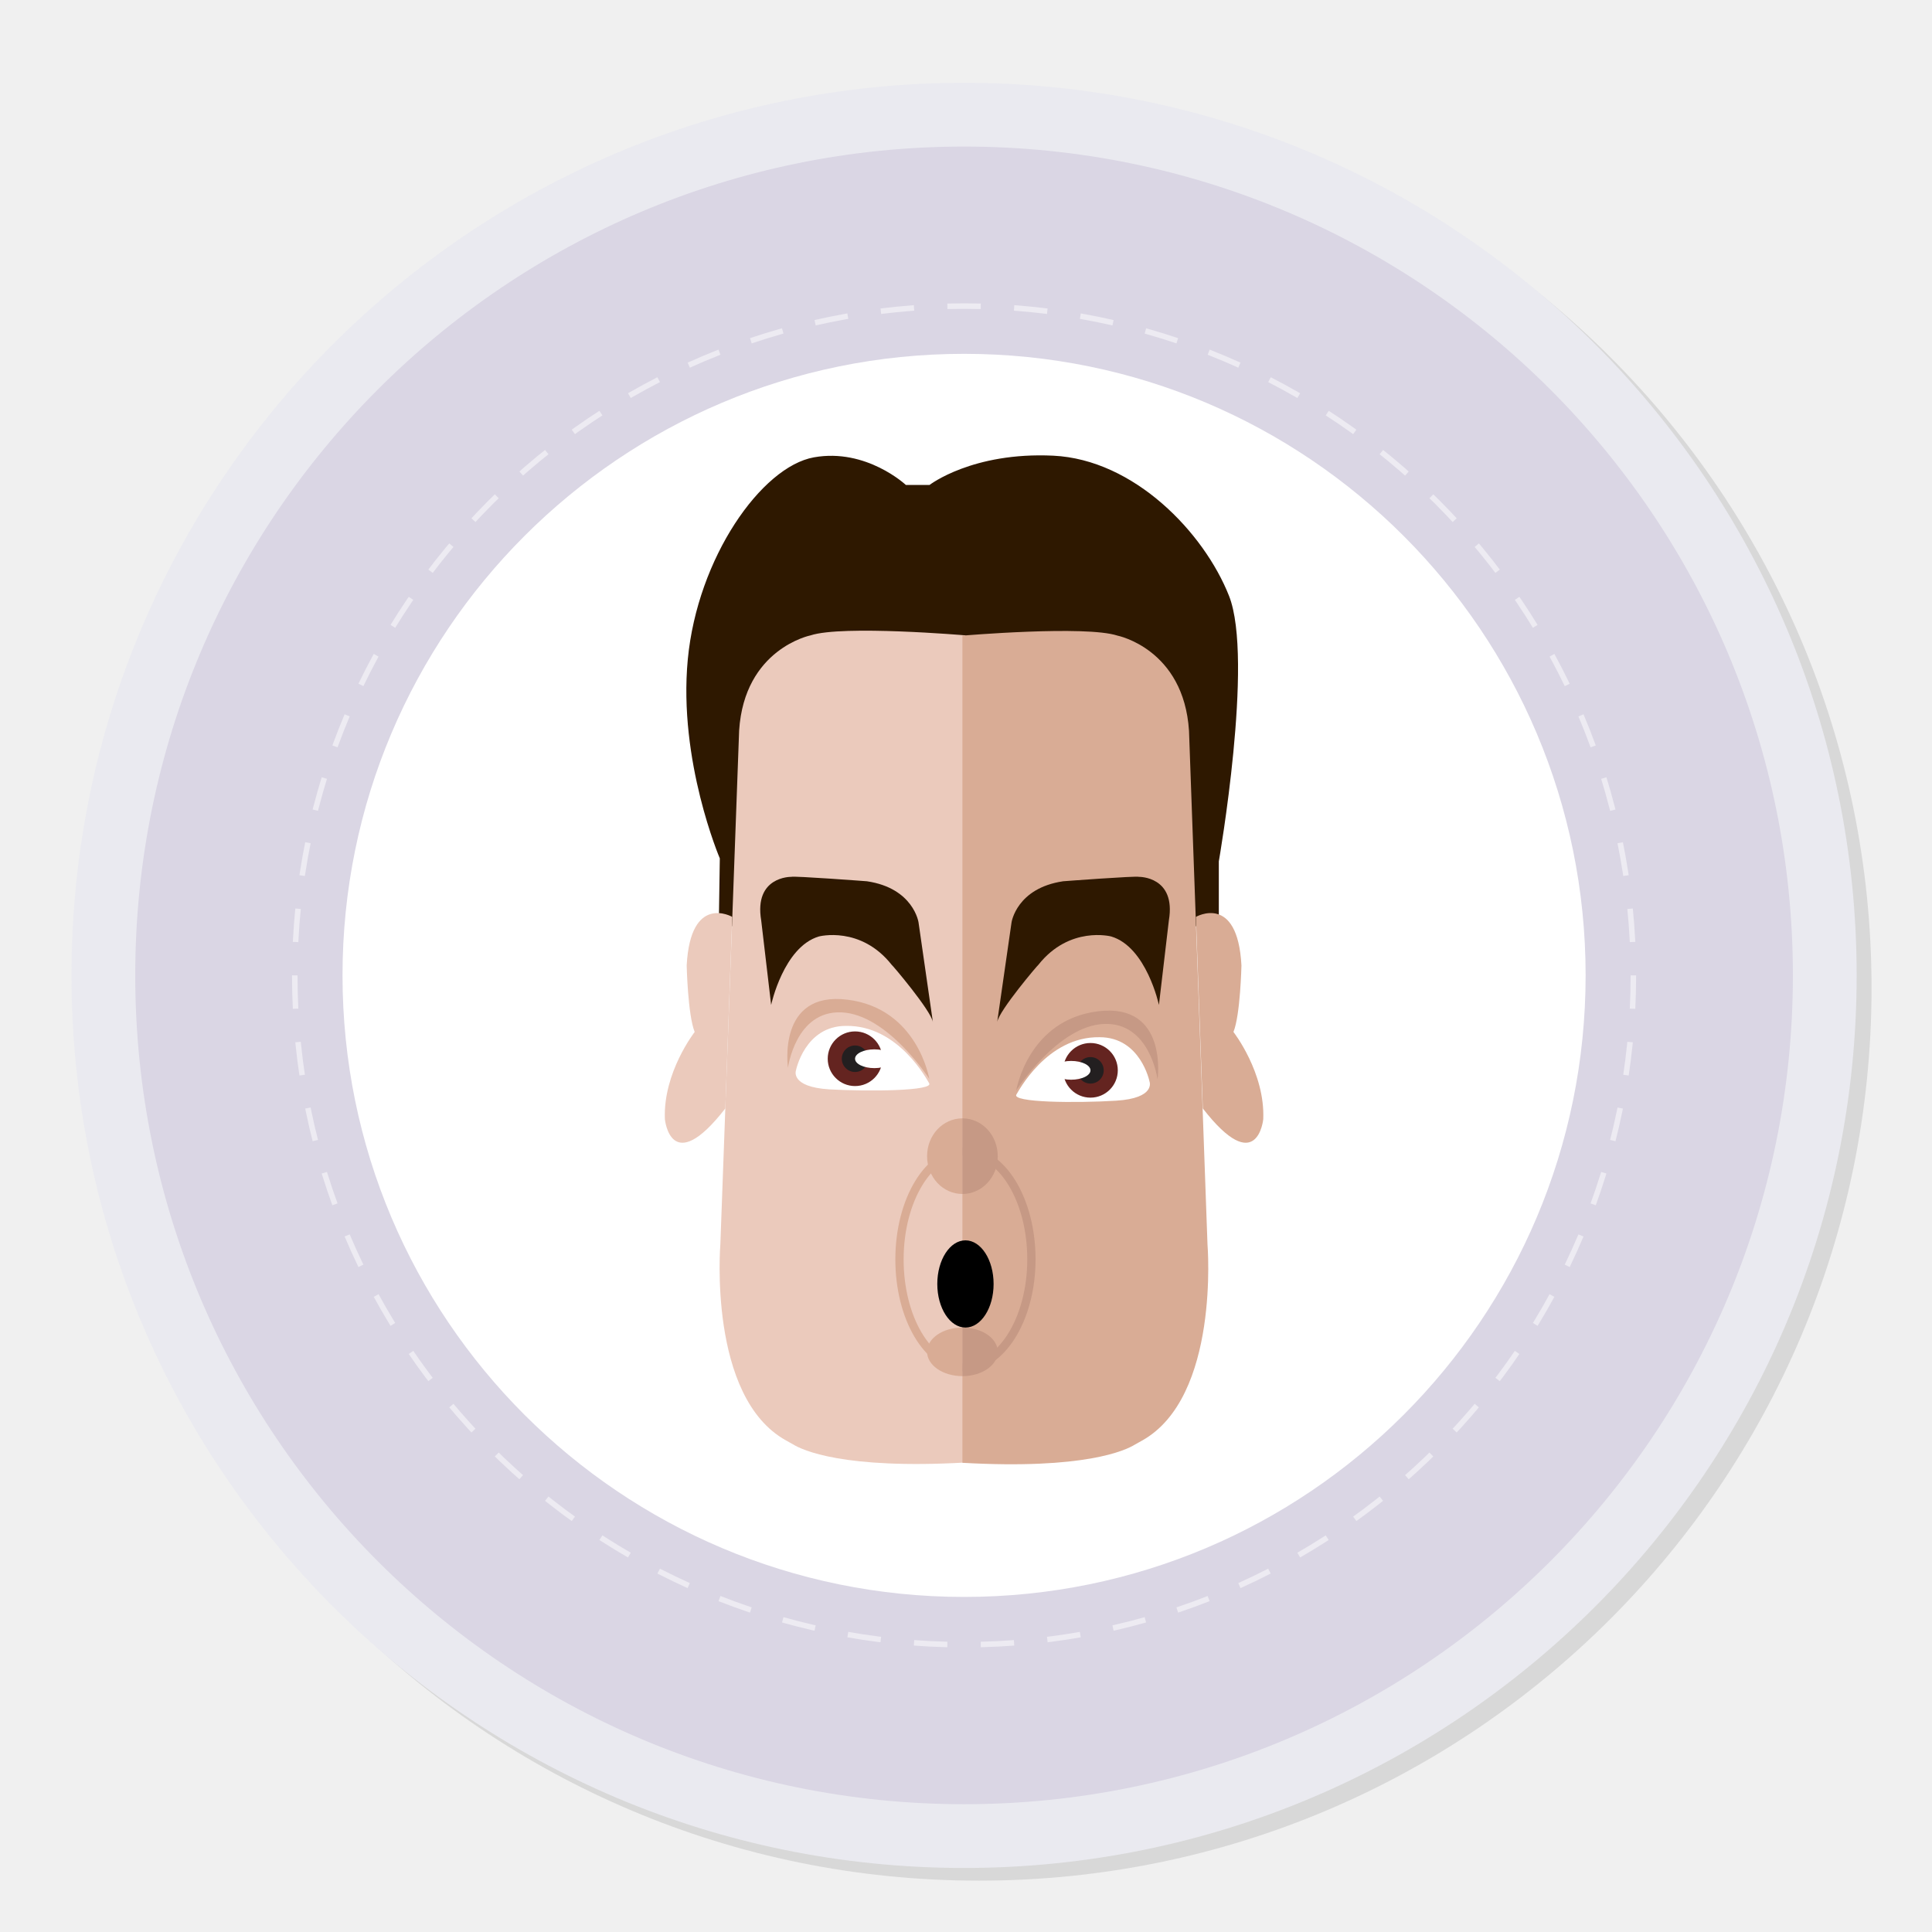
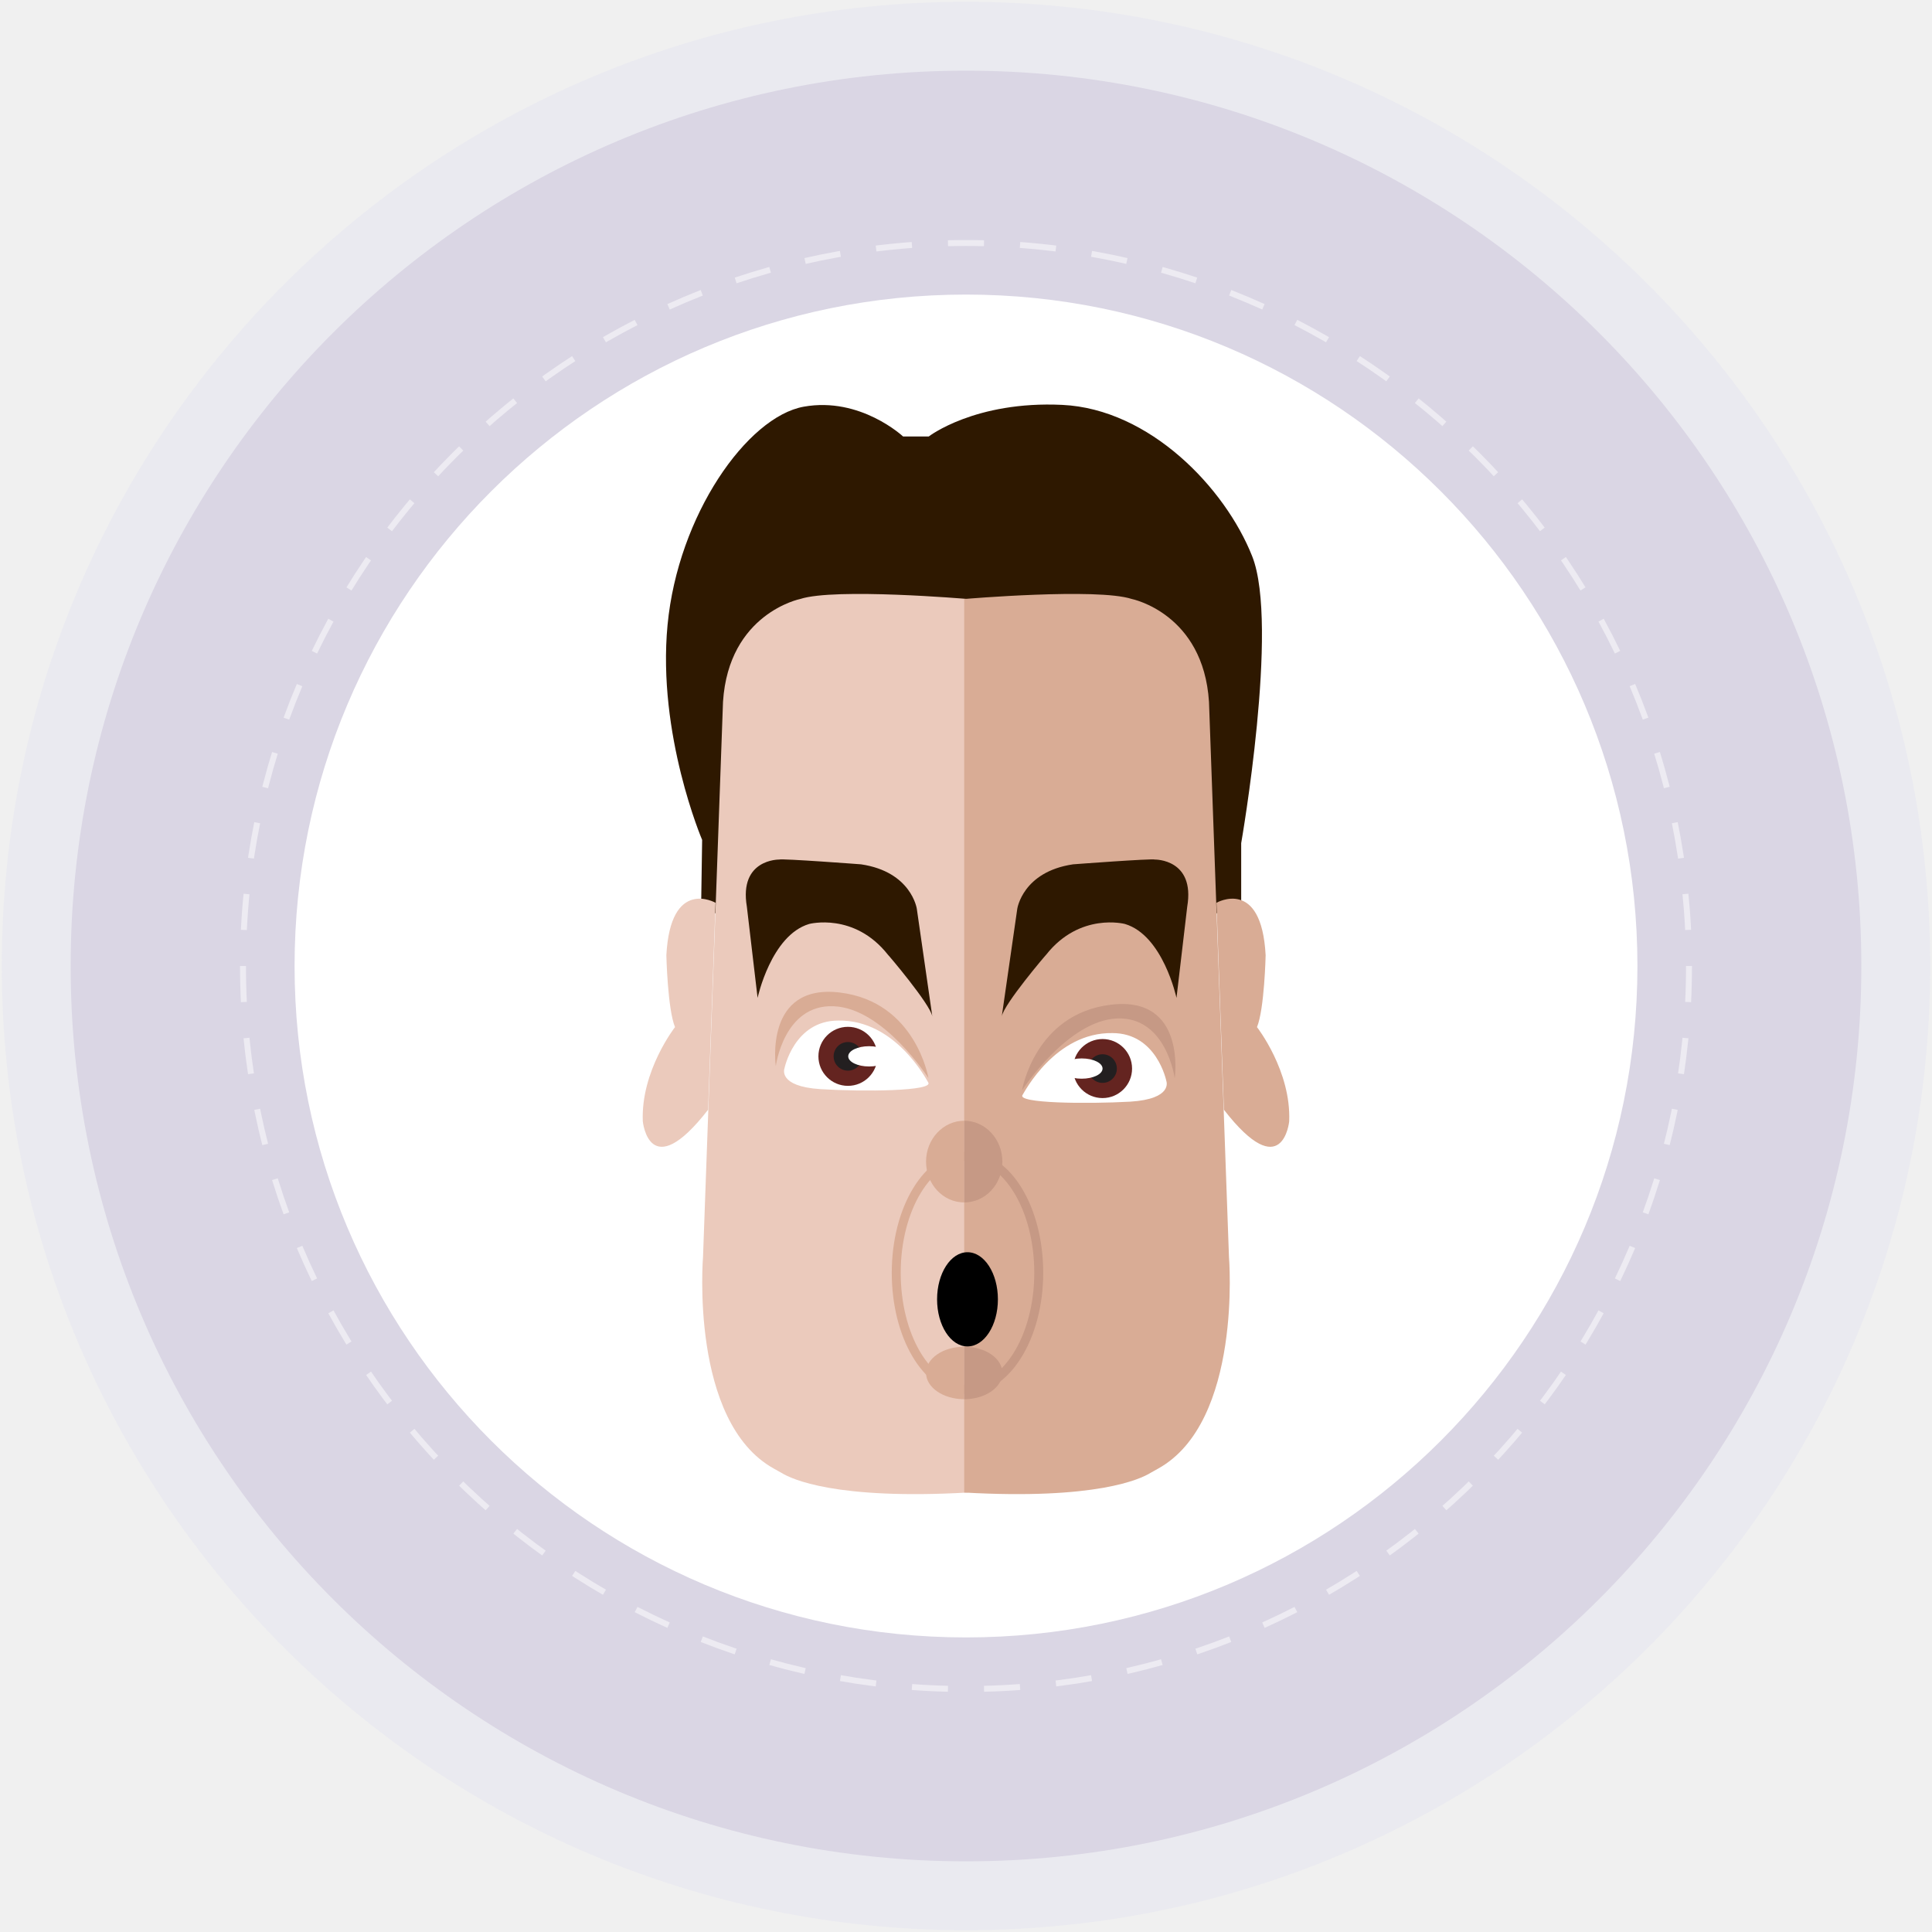
- <svg xmlns="http://www.w3.org/2000/svg" version="1.1" id="Layer_1" x="0px" y="0px" viewBox="0 0 700 700" style="enable-background:new 0 0 700 700;" xml:space="preserve">
+ <svg xmlns="http://www.w3.org/2000/svg" version="1.1" id="Layer_1" x="0px" y="0px" viewBox="0 0 648 648" style="enable-background:new 0 0 648 648;" xml:space="preserve">
  <style type="text/css">
- 	.st0{opacity:0.1;}
- 	.st1{fill:#EAEAF0;}
- 	.st2{fill:#DAD6E4;}
- 	.st3{fill:#FFFFFF;}
- 	.st4{opacity:0.5;}
- 	.st5{fill:none;stroke:#FFFFFF;stroke-width:2;stroke-miterlimit:10;stroke-dasharray:12.094,12.094;}
- 	.st6{fill:#2E1800;}
- 	.st7{fill:#EBCABC;}
- 	.st8{fill:none;stroke:#D9AC95;stroke-width:3;stroke-miterlimit:10;}
- 	.st9{fill:#D9AC95;}
- 	.st10{fill:none;stroke:#C69985;stroke-width:3;stroke-miterlimit:10;}
- 	.st11{fill:#642420;}
- 	.st12{fill:#231F20;}
- 	.st13{fill:#C69985;}
+ 	.st0{fill:#EAEAF0;}
+ 	.st1{fill:#DAD6E4;}
+ 	.st2{fill:#FFFFFF;}
+ 	.st3{opacity:0.5;}
+ 	.st4{fill:none;stroke:#FFFFFF;stroke-width:2;stroke-miterlimit:10;stroke-dasharray:12.094,12.094;}
+ 	.st5{fill:#2E1800;}
+ 	.st6{fill:#EBCABC;}
+ 	.st7{fill:none;stroke:#D9AC95;stroke-width:3;stroke-miterlimit:10;}
+ 	.st8{fill:#D9AC95;}
+ 	.st9{fill:none;stroke:#C69985;stroke-width:3;stroke-miterlimit:10;}
+ 	.st10{fill:#642420;}
+ 	.st11{fill:#231F20;}
+ 	.st12{fill:#C69985;}
</style>
-   <circle class="st0" cx="354.7" cy="358" r="323.4" />
-   <circle class="st1" cx="349.3" cy="353.4" r="323.4" />
-   <circle class="st2" cx="349.3" cy="353.4" r="300.3" />
-   <circle class="st3" cx="349.3" cy="353.4" r="225.2" />
-   <g class="st4">
-     <circle class="st5" cx="349.3" cy="353.4" r="242.5" />
+   <circle class="st0" cx="324" cy="324" r="323.4" />
+   <circle class="st1" cx="324" cy="324" r="300.3" />
+   <circle class="st2" cx="324" cy="324" r="225.2" />
+   <g class="st3">
+     <circle class="st4" cx="324" cy="324" r="242.5" />
  </g>
  <g>
-     <path class="st6" d="M260.5,330.8l0.3-19.8c0,0-15.1-35.3-11.6-72.1s26.7-69.8,45.7-73.2s33.3,10,33.3,10h8.6   c0,0,15.5-12,44.8-10.6c29.3,1.4,54.6,27.8,63.7,50.8s-3.7,96.2-3.7,96.2v23.5H260.8L260.5,330.8z" />
-     <path id="pele_3_" class="st7" d="M349.8,230.2c0,0-44.5-3.8-56.1,0c0,0-24,4.8-25.9,34.5L261,450.8c0,0-4.6,55.4,23.8,71.1   c0.8,0.5,1.7,0.9,2.5,1.4c3.4,2.1,18.2,9.1,62.5,6.6V230.2z" />
-     <path id="sobrancelha_3_" class="st6" d="M338,370.3l-5.2-36.1c0,0-1.8-12.4-18.7-14.9c0,0-26.4-2-27.5-1.6c0,0-13.5-0.2-10.8,15.8   l3.6,30.6c0,0,4.5-21,17.3-24.8c0,0,15.1-4,26.4,10.3C323.1,349.4,337.3,366.1,338,370.3z" />
-     <path id="orelha_3_" class="st7" d="M265.3,332.2c0,0-15.1-8.7-16.5,17.6c0,0,0.4,18,2.9,24.1c0,0-11.5,14.7-10.8,31.6   c0,0,2.1,21.6,21.9-3.9" />
-     <path class="st8" d="M348.8,495.4c-12.8-0.8-22.9-18-22.9-39.1c0-21.6,10.7-39.1,23.9-39.1" />
-     <path class="st8" d="M349.8,495.4c-0.3,0-0.6,0-1,0" />
-     <path id="pele_2_" class="st9" d="M348.8,230.3c0,0,44.5-3.8,56.1,0c0,0,24,4.8,25.9,34.5l6.7,186.1c0,0,4.6,55.4-23.8,71.1   c-0.8,0.5-1.7,0.9-2.5,1.4c-3.4,2.1-18.2,9.1-62.5,6.6V230.3z" />
-     <path id="sobrancelha_2_" class="st6" d="M361.3,370.3l5.2-36.1c0,0,1.8-12.4,18.7-14.9c0,0,26.4-2,27.5-1.6   c0,0,13.5-0.2,10.8,15.8l-3.6,30.6c0,0-4.5-21-17.3-24.8c0,0-15.1-4-26.4,10.3C376.2,349.4,362,366.1,361.3,370.3z" />
-     <path id="orelha_2_" class="st9" d="M433.3,332.2c0,0,15.1-8.7,16.5,17.6c0,0-0.4,18-2.9,24.1c0,0,11.5,14.7,10.8,31.6   c0,0-2.1,21.6-21.9-3.9" />
-     <path class="st10" d="M349.8,417.2c13.2,0,23.9,17.5,23.9,39.1c0,21.6-11,39.5-24.9,39.1" />
+     <path class="st5" d="M235.2,301.5l0.3-19.8c0,0-15.1-35.3-11.6-72.1s26.7-69.8,45.7-73.2s33.3,10,33.3,10h8.6   c0,0,15.5-12,44.8-10.6s54.6,27.8,63.7,50.8s-3.7,96.2-3.7,96.2v23.5H235.5L235.2,301.5z" />
+     <path id="pele_3_" class="st6" d="M324.5,200.9c0,0-44.5-3.8-56.1,0c0,0-24,4.8-25.9,34.5l-6.7,186.1c0,0-4.6,55.4,23.8,71.1   c0.8,0.5,1.7,0.9,2.5,1.4c3.4,2.1,18.2,9.1,62.5,6.6V200.9z" />
+     <path id="sobrancelha_3_" class="st5" d="M312.7,340.9l-5.2-36.1c0,0-1.8-12.4-18.7-14.9c0,0-26.4-2-27.5-1.6   c0,0-13.5-0.2-10.8,15.8l3.6,30.6c0,0,4.5-21,17.3-24.8c0,0,15.1-4,26.4,10.3C297.8,320.1,312,336.8,312.7,340.9z" />
+     <path id="orelha_3_" class="st6" d="M240,302.8c0,0-15.1-8.7-16.5,17.6c0,0,0.4,18,2.9,24.1c0,0-11.5,14.7-10.8,31.6   c0,0,2.1,21.6,21.9-3.9" />
+     <path class="st7" d="M323.5,466c-12.8-0.8-22.9-18-22.9-39.1c0-21.6,10.7-39.1,23.9-39.1" />
+     <path class="st7" d="M324.5,466.1c-0.3,0-0.6,0-1,0" />
+     <path id="pele_2_" class="st8" d="M323.5,200.9c0,0,44.5-3.8,56.1,0c0,0,24,4.8,25.9,34.5l6.7,186.1c0,0,4.6,55.4-23.8,71.1   c-0.8,0.5-1.7,0.9-2.5,1.4c-3.4,2.1-18.2,9.1-62.5,6.6V200.9z" />
+     <path id="sobrancelha_2_" class="st5" d="M336,340.9l5.2-36.1c0,0,1.8-12.4,18.7-14.9c0,0,26.4-2,27.5-1.6c0,0,13.5-0.2,10.8,15.8   l-3.6,30.6c0,0-4.5-21-17.3-24.8c0,0-15.1-4-26.4,10.3C350.9,320.1,336.7,336.8,336,340.9z" />
+     <path id="orelha_2_" class="st8" d="M408,302.8c0,0,15.1-8.7,16.5,17.6c0,0-0.4,18-2.9,24.1c0,0,11.5,14.7,10.8,31.6   c0,0-2.1,21.6-21.9-3.9" />
+     <path class="st9" d="M324.5,387.8c13.2,0,23.9,17.5,23.9,39.1c0,21.6-11,39.5-24.9,39.1" />
    <g>
-       <path class="st3" d="M368.3,396.5c0.5-0.7,10.9-21,30.1-20.7c14.9,0,18.1,16.1,18.1,16.1s2.3,6-12.1,6.9    C390.1,399.7,366.1,399.5,368.3,396.5z" />
-       <circle class="st11" cx="395.1" cy="387.8" r="9.9" />
-       <circle class="st12" cx="395.1" cy="387.8" r="4.8" />
-       <ellipse class="st3" cx="388.1" cy="387.8" rx="7" ry="3.4" />
+       <path class="st2" d="M343,367.2c0.5-0.7,10.9-21,30.1-20.7c14.9,0,18.1,16.1,18.1,16.1s2.3,6-12.1,6.9    C364.8,370.3,340.7,370.1,343,367.2z" />
+       <circle class="st10" cx="369.8" cy="358.4" r="9.9" />
+       <circle class="st11" cx="369.8" cy="358.4" r="4.8" />
+       <ellipse class="st2" cx="362.8" cy="358.4" rx="7" ry="3.4" />
    </g>
-     <path class="st13" d="M368.2,395.1c0,0,4.2-25.6,29.7-28.7s21.5,24.7,21.5,24.7s-2.7-20.8-19.4-20.1   C383.3,371.6,368.2,395.1,368.2,395.1z" />
+     <path class="st12" d="M342.8,365.7c0,0,4.2-25.6,29.7-28.7c25.6-3.2,21.5,24.7,21.5,24.7s-2.7-20.8-19.4-20.1   C358,342.3,342.8,365.7,342.8,365.7z" />
    <g>
-       <path class="st3" d="M336.6,392.4c-0.5-0.7-10.9-21-30.1-20.7c-14.9,0-18.1,16.1-18.1,16.1s-2.3,6,12.1,6.9    C314.8,395.5,338.8,395.3,336.6,392.4z" />
-       <circle class="st11" cx="309.8" cy="383.6" r="9.9" />
-       <circle class="st12" cx="309.8" cy="383.6" r="4.8" />
-       <ellipse class="st3" cx="316.8" cy="383.6" rx="7" ry="3.4" />
+       <path class="st2" d="M311.3,363c-0.5-0.7-10.9-21-30.1-20.7c-14.9,0-18.1,16.1-18.1,16.1s-2.3,6,12.1,6.9    C289.5,366.2,313.5,366,311.3,363z" />
+       <circle class="st10" cx="284.4" cy="354.3" r="9.9" />
+       <circle class="st11" cx="284.4" cy="354.3" r="4.8" />
+       <ellipse class="st2" cx="291.5" cy="354.3" rx="7" ry="3.4" />
    </g>
-     <path class="st9" d="M336.7,390.9c0,0-4.2-25.6-29.7-28.7c-25.6-3.2-21.5,24.7-21.5,24.7s2.7-20.8,19.4-20.1   C321.6,367.5,336.7,390.9,336.7,390.9z" />
-     <path class="st9" d="M348.7,432.6c-7.1,0-12.8-6.1-12.8-13.7s5.7-13.7,12.8-13.7" />
-     <path class="st13" d="M348.7,432.6c7.1,0,12.8-6.1,12.8-13.7s-5.7-13.7-12.8-13.7V432.6z" />
-     <path class="st9" d="M348.7,498.6c-7.1,0-12.8-4-12.8-8.8c0-4.9,5.7-8.8,12.8-8.8" />
-     <path class="st13" d="M348.7,498.6c7.1,0,12.8-4,12.8-8.8c0-4.9-5.7-8.8-12.8-8.8V498.6z" />
-     <ellipse id="boca_1_" cx="349.8" cy="465.2" rx="10.2" ry="15.8" />
+     <path class="st8" d="M311.4,361.6c0,0-4.2-25.6-29.7-28.7s-21.5,24.7-21.5,24.7s2.7-20.8,19.4-20.1   C296.3,338.1,311.4,361.6,311.4,361.6z" />
+     <path class="st8" d="M323.4,403.3c-7.1,0-12.8-6.1-12.8-13.7c0-7.5,5.7-13.7,12.8-13.7" />
+     <path class="st12" d="M323.4,403.3c7.1,0,12.8-6.1,12.8-13.7c0-7.5-5.7-13.7-12.8-13.7V403.3z" />
+     <path class="st8" d="M323.4,469.3c-7.1,0-12.8-4-12.8-8.8c0-4.9,5.7-8.8,12.8-8.8" />
+     <path class="st12" d="M323.4,469.3c7.1,0,12.8-4,12.8-8.8c0-4.9-5.7-8.8-12.8-8.8V469.3z" />
+     <ellipse id="boca_1_" cx="324.5" cy="435.8" rx="10.2" ry="15.8" />
  </g>
</svg>
